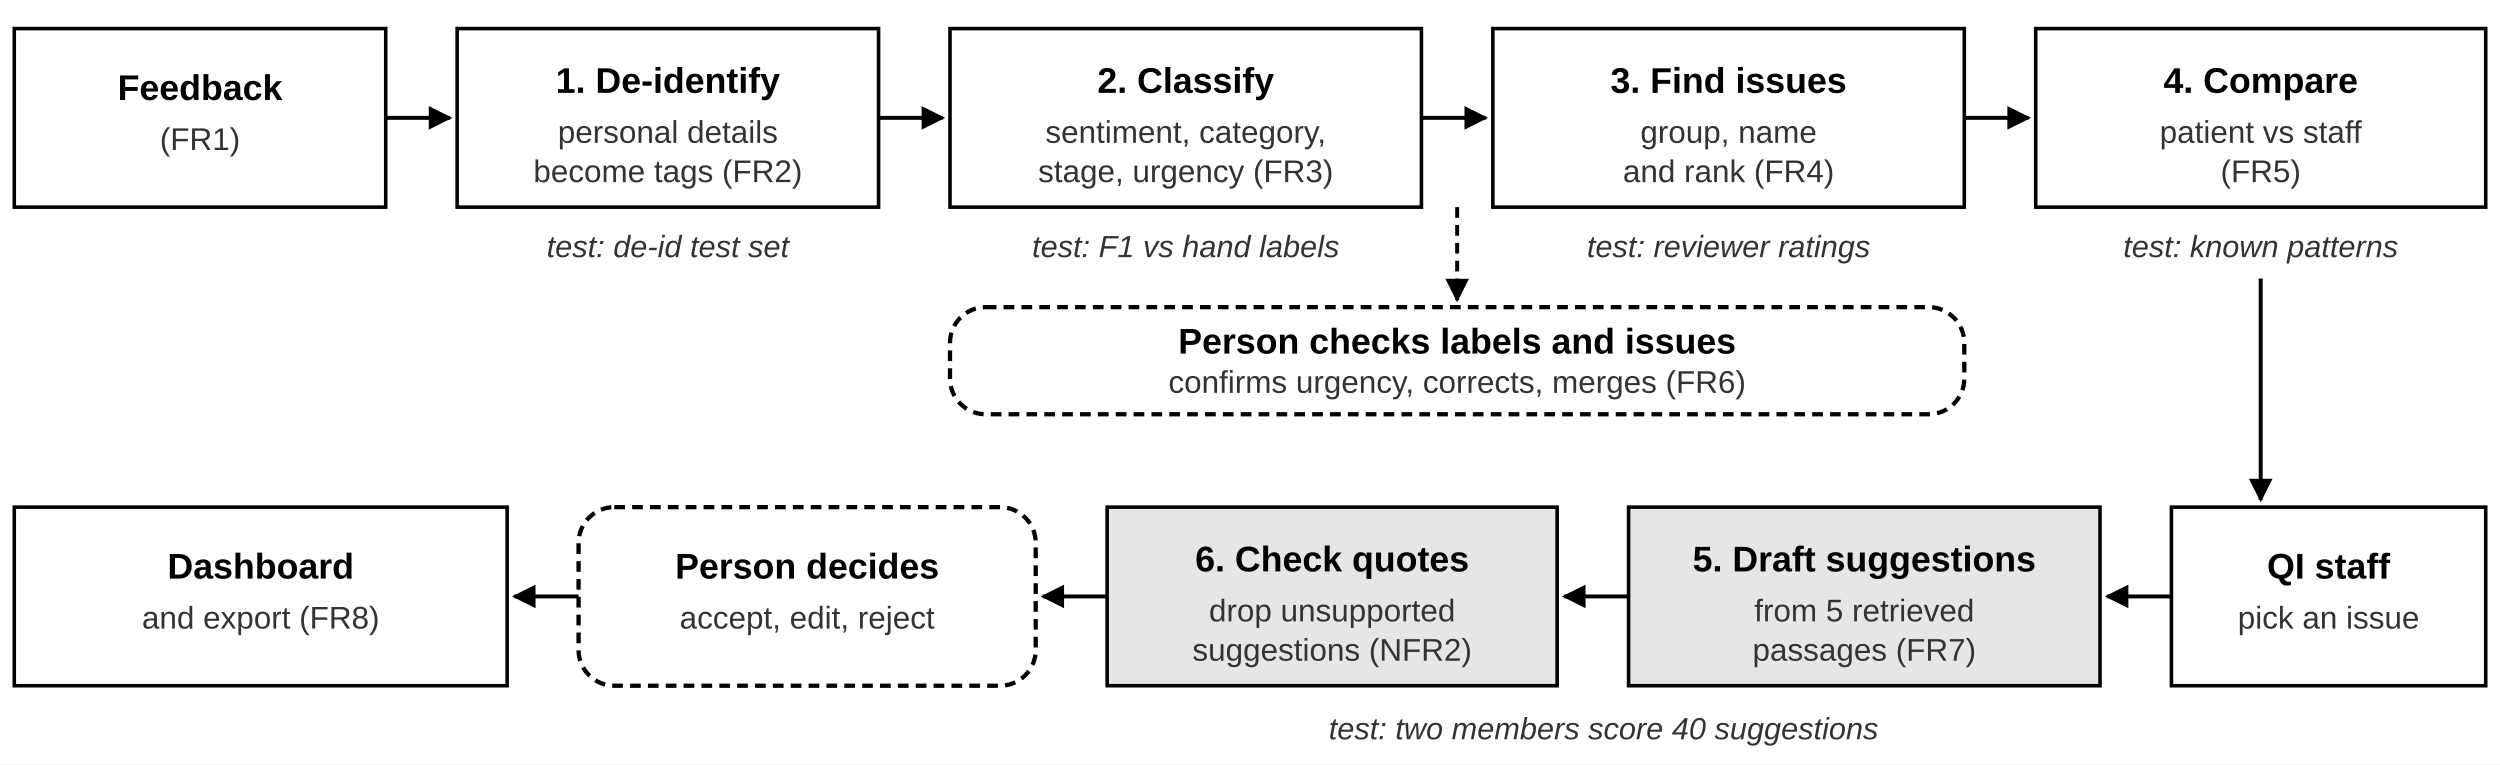
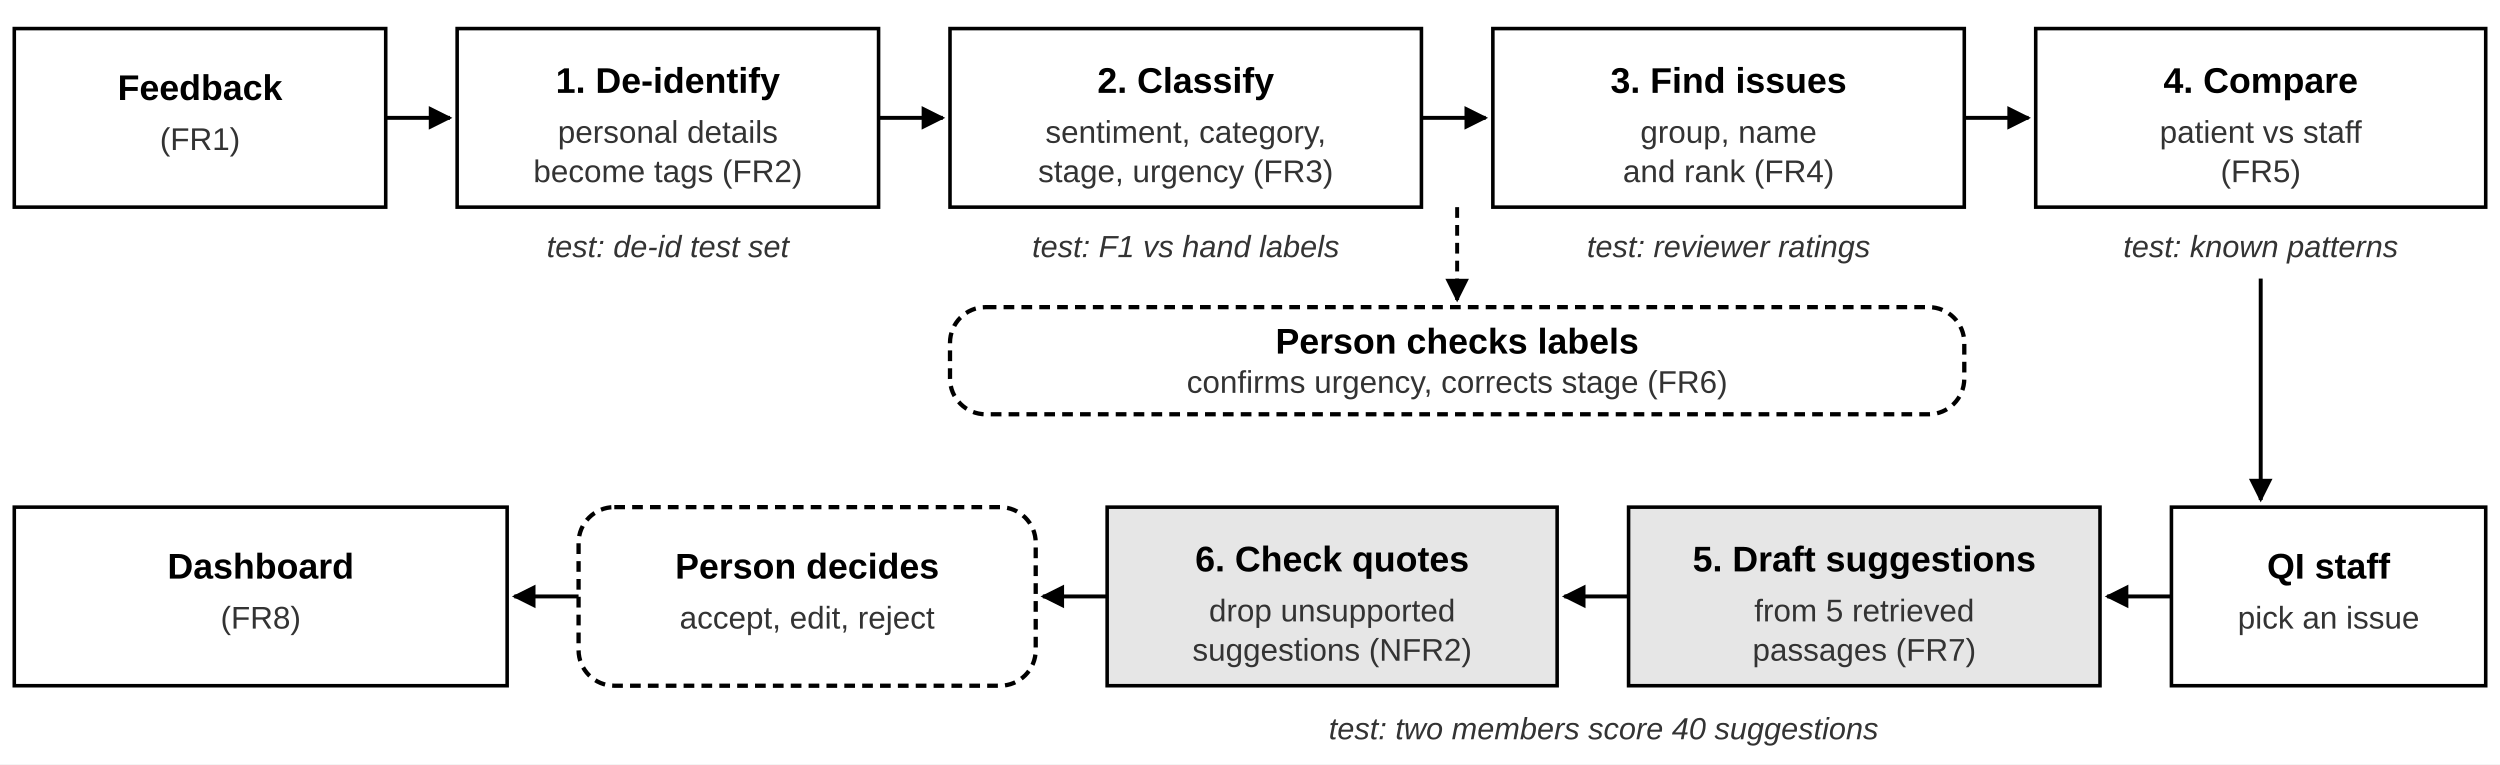
<svg xmlns="http://www.w3.org/2000/svg" viewBox="0 0 700 214" width="700" height="214" role="img" aria-label="Kaizen processing steps">
  <defs>
    <marker id="b" viewBox="0 0 10 10" refX="9" refY="5" markerWidth="6" markerHeight="6" orient="auto">
      <path d="M0,0 L10,5 L0,10 z" fill="#000" />
    </marker>
  </defs>
  <rect width="100%" height="100%" fill="#fff" />
  <style>
    text{font-family:Arial,Helvetica,sans-serif}
    .s{stroke:#000;stroke-width:1;fill:#fff}
    .o{fill:#e6e6e6}
    .h{fill:#fff;stroke:#000;stroke-width:1.2;stroke-dasharray:3 2}
    .k{font-size:10px;font-weight:bold}
    .m{font-size:8.8px;fill:#333}
    .ev{font-size:8.6px;font-style:italic;fill:#333}
    .r{stroke:#000;stroke-width:1.1;fill:none;marker-end:url(#b)}
  </style>
  <g text-anchor="middle">
    <rect class="s" x="4" y="8" width="104" height="50" />
    <text class="k" x="56" y="28">Feedback</text>
    <text class="m" x="56" y="42">(FR1)</text>
    <rect class="s" x="128" y="8" width="118" height="50" />
    <text class="k" x="187" y="26">1. De-identify</text>
    <text class="m" x="187" y="40">personal details</text>
    <text class="m" x="187" y="51">become tags (FR2)</text>
    <rect class="s" x="266" y="8" width="132" height="50" />
    <text class="k" x="332" y="26">2. Classify</text>
    <text class="m" x="332" y="40">sentiment, category,</text>
    <text class="m" x="332" y="51">stage, urgency (FR3)</text>
    <rect class="s" x="418" y="8" width="132" height="50" />
    <text class="k" x="484" y="26">3. Find issues</text>
    <text class="m" x="484" y="40">group, name</text>
    <text class="m" x="484" y="51">and rank (FR4)</text>
    <rect class="s" x="570" y="8" width="126" height="50" />
    <text class="k" x="633" y="26">4. Compare</text>
    <text class="m" x="633" y="40">patient vs staff</text>
    <text class="m" x="633" y="51">(FR5)</text>
    <text class="ev" x="187" y="72">test: de-id test set</text>
    <text class="ev" x="332" y="72">test: F1 vs hand labels</text>
    <text class="ev" x="484" y="72">test: reviewer ratings</text>
    <text class="ev" x="633" y="72">test: known patterns</text>
    <rect class="h" x="266" y="86" width="284" height="30" rx="10" />
-     <text class="k" x="408" y="99">Person checks labels and issues</text>
-     <text class="m" x="408" y="110">confirms urgency, corrects, merges (FR6)</text>
+     <text class="k" x="408" y="99">Person checks labels</text>
+     <text class="m" x="408" y="110">confirms urgency, corrects stage (FR6)</text>
    <rect class="s" x="4" y="142" width="138" height="50" />
    <text class="k" x="73" y="162">Dashboard</text>
-     <text class="m" x="73" y="176">and export (FR8)</text>
+     <text class="m" x="73" y="176">(FR8)</text>
    <rect class="h" x="162" y="142" width="128" height="50" rx="10" />
    <text class="k" x="226" y="162">Person decides</text>
    <text class="m" x="226" y="176">accept, edit, reject</text>
    <rect class="s o" x="310" y="142" width="126" height="50" />
    <text class="k" x="373" y="160">6. Check quotes</text>
    <text class="m" x="373" y="174">drop unsupported</text>
    <text class="m" x="373" y="185">suggestions (NFR2)</text>
    <rect class="s o" x="456" y="142" width="132" height="50" />
    <text class="k" x="522" y="160">5. Draft suggestions</text>
    <text class="m" x="522" y="174">from 5 retrieved</text>
    <text class="m" x="522" y="185">passages (FR7)</text>
    <rect class="s" x="608" y="142" width="88" height="50" />
    <text class="k" x="652" y="162">QI staff</text>
    <text class="m" x="652" y="176">pick an issue</text>
    <text class="ev" x="449" y="207">test: two members score 40 suggestions</text>
  </g>
  <path class="r" d="M108,33 H126" />
  <path class="r" d="M246,33 H264" />
  <path class="r" d="M398,33 H416" />
  <path class="r" d="M550,33 H568" />
  <path class="r" d="M408,58 V84" style="stroke-dasharray:3 2" />
  <path class="r" d="M633,78 V140" />
  <path class="r" d="M608,167 H590" />
  <path class="r" d="M456,167 H438" />
  <path class="r" d="M310,167 H292" />
  <path class="r" d="M162,167 H144" />
</svg>
